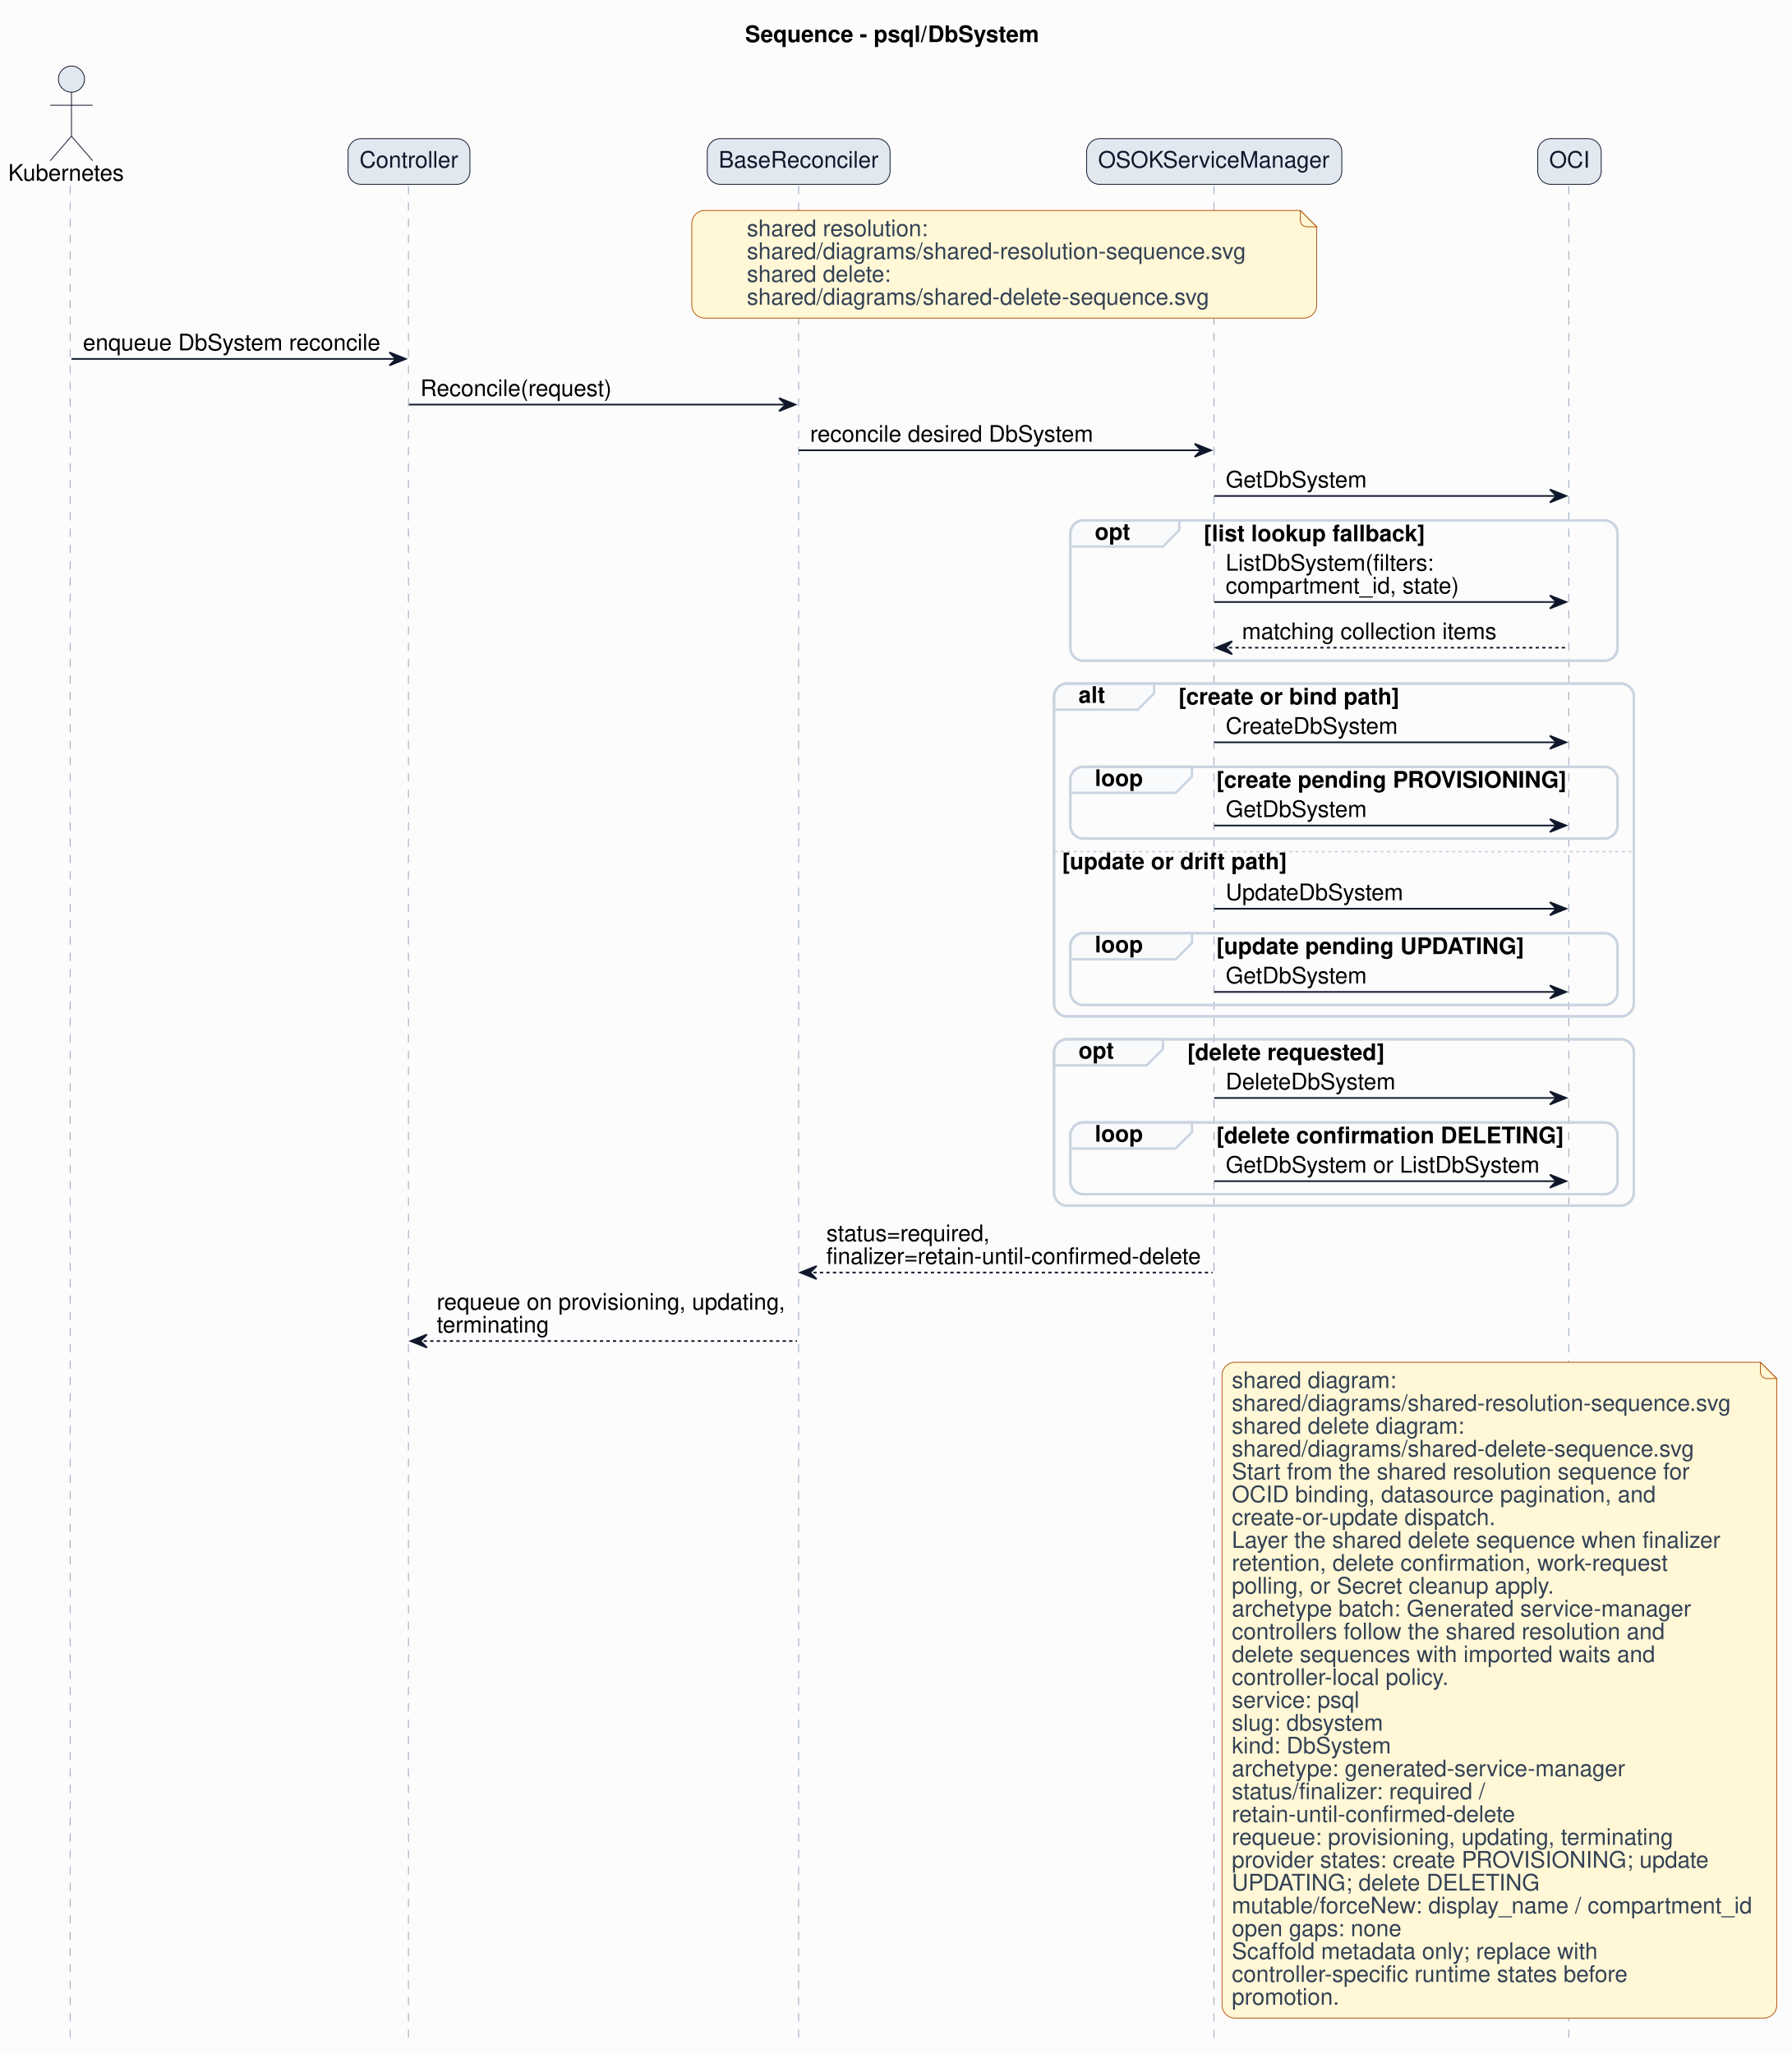
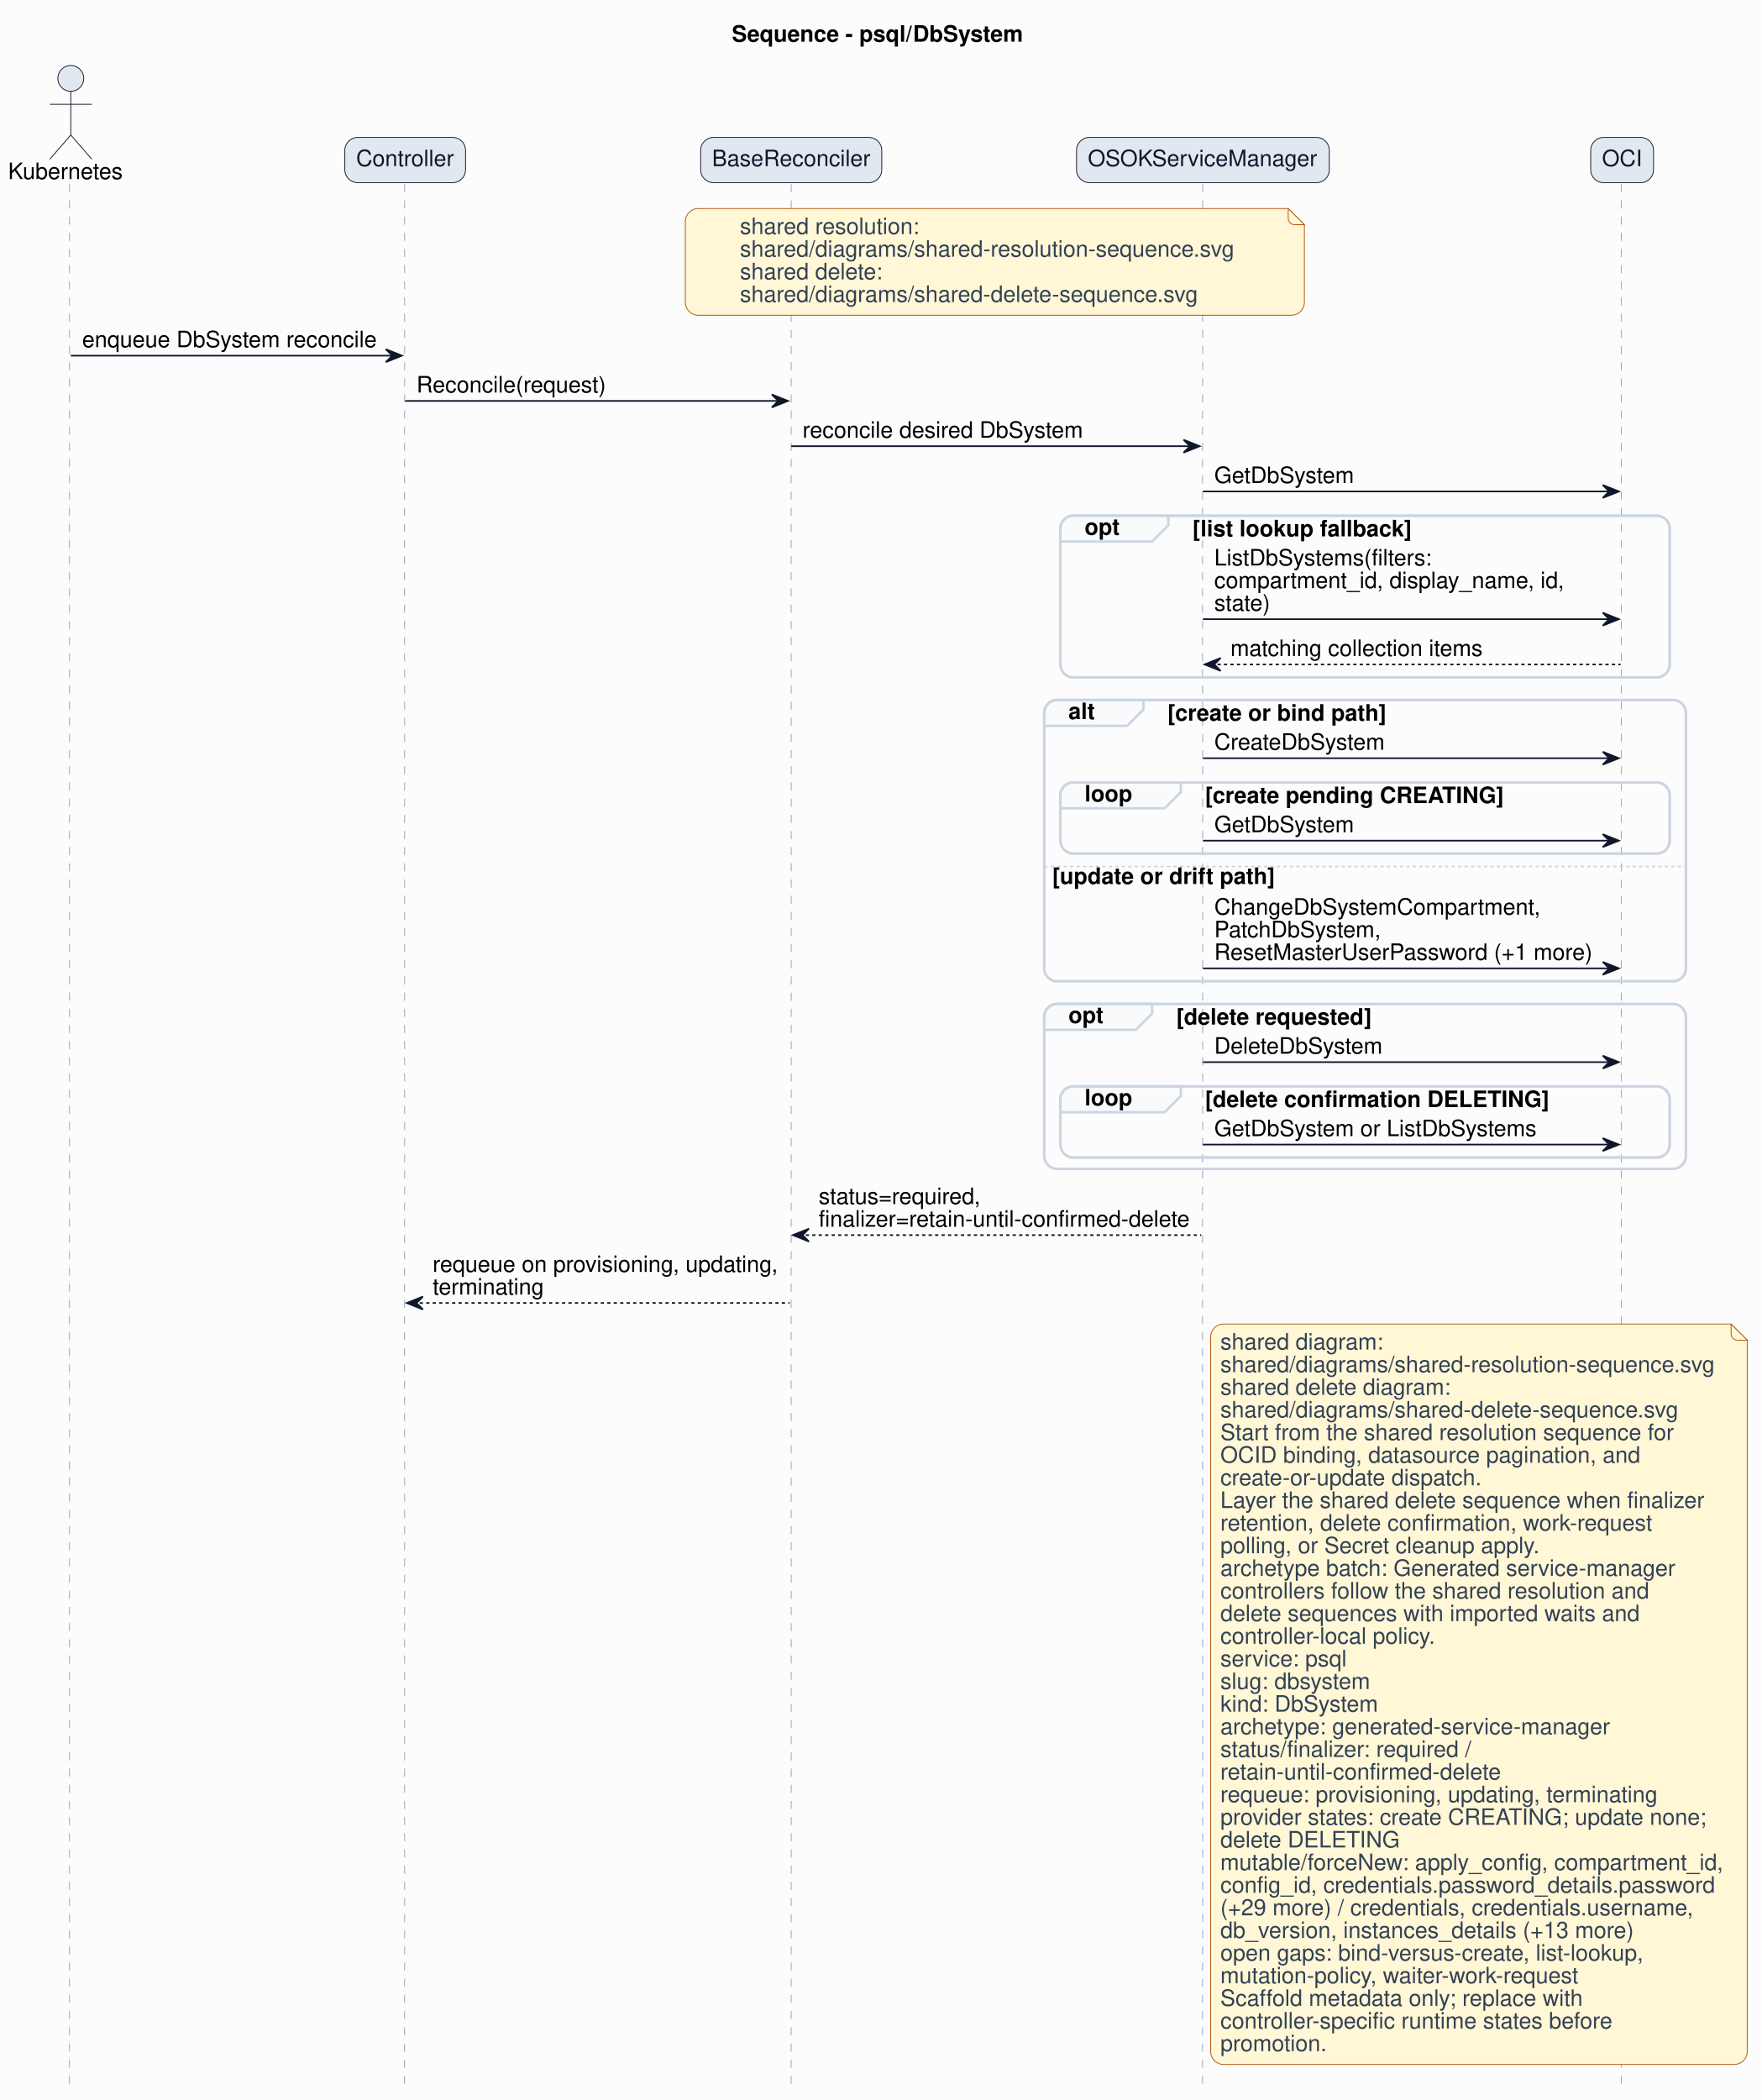
- <svg xmlns="http://www.w3.org/2000/svg" contentStyleType="text/css" data-diagram-type="SEQUENCE" height="1259px" preserveAspectRatio="none" style="width:1098px;height:1259px;background:#FCFCFD;" version="1.1" viewBox="0 0 1098 1259" width="1098px" zoomAndPan="magnify">
+ <svg xmlns="http://www.w3.org/2000/svg" contentStyleType="text/css" data-diagram-type="SEQUENCE" height="1299px" preserveAspectRatio="none" style="width:1090px;height:1299px;background:#FCFCFD;" version="1.1" viewBox="0 0 1090 1299" width="1090px" zoomAndPan="magnify">
  <defs />
  <g>
-     <rect fill="#FCFCFD" height="1259" style="stroke:none;stroke-width:1;" width="1098" x="0" y="0" />
-     <text fill="#000000" font-family="Helvetica" font-size="14" font-weight="bold" lengthAdjust="spacing" textLength="179.717" x="456.662" y="25.78">Sequence - psql/DbSystem</text>
-     <rect fill="none" height="86" rx="8" ry="8" style="stroke:#CBD5E1;stroke-width:1.5;" width="335.365" x="656.035" y="319" />
-     <rect fill="none" height="204" rx="8" ry="8" style="stroke:#CBD5E1;stroke-width:1.5;" width="355.365" x="646.035" y="419" />
-     <rect fill="none" height="44" rx="8" ry="8" style="stroke:#CBD5E1;stroke-width:1.5;" width="335.365" x="656.035" y="470" />
-     <rect fill="none" height="44" rx="8" ry="8" style="stroke:#CBD5E1;stroke-width:1.5;" width="335.365" x="656.035" y="572" />
-     <rect fill="none" height="102" rx="8" ry="8" style="stroke:#CBD5E1;stroke-width:1.5;" width="355.365" x="646.035" y="637" />
-     <rect fill="none" height="44" rx="8" ry="8" style="stroke:#CBD5E1;stroke-width:1.5;" width="335.365" x="656.035" y="688" />
+     <rect fill="#FCFCFD" height="1299" style="stroke:none;stroke-width:1;" width="1090" x="0" y="0" />
+     <text fill="#000000" font-family="Helvetica" font-size="14" font-weight="bold" lengthAdjust="spacing" textLength="179.717" x="452.775" y="25.78">Sequence - psql/DbSystem</text>
+     <rect fill="none" height="100" rx="8" ry="8" style="stroke:#CBD5E1;stroke-width:1.5;" width="376.989" x="656.035" y="319" />
+     <rect fill="none" height="174" rx="8" ry="8" style="stroke:#CBD5E1;stroke-width:1.5;" width="396.989" x="646.035" y="433" />
+     <rect fill="none" height="44" rx="8" ry="8" style="stroke:#CBD5E1;stroke-width:1.5;" width="376.989" x="656.035" y="484" />
+     <rect fill="none" height="102" rx="8" ry="8" style="stroke:#CBD5E1;stroke-width:1.5;" width="396.989" x="646.035" y="621" />
+     <rect fill="none" height="44" rx="8" ry="8" style="stroke:#CBD5E1;stroke-width:1.5;" width="376.989" x="656.035" y="672" />
    <g class="participant-lifeline" data-entity-uid="part1" data-qualified-name="Kubernetes" id="part1-lifeline">
      <g>
-         <rect fill="#000000" fill-opacity="0" height="1138" width="8" x="39.803" y="114" />
-         <line style="stroke:#94A3B8;stroke-width:0.5;stroke-dasharray:5,5;" x1="43" x2="43" y1="114" y2="1252" />
+         <rect fill="#000000" fill-opacity="0" height="1178" width="8" x="39.803" y="114" />
+         <line style="stroke:#94A3B8;stroke-width:0.5;stroke-dasharray:5,5;" x1="43" x2="43" y1="114" y2="1292" />
      </g>
    </g>
    <g class="participant-lifeline" data-entity-uid="part2" data-qualified-name="Controller" id="part2-lifeline">
      <g>
-         <rect fill="#000000" fill-opacity="0" height="1138" width="8" x="246.685" y="114" />
-         <line style="stroke:#94A3B8;stroke-width:0.5;stroke-dasharray:5,5;" x1="250.34" x2="250.34" y1="114" y2="1252" />
+         <rect fill="#000000" fill-opacity="0" height="1178" width="8" x="246.685" y="114" />
+         <line style="stroke:#94A3B8;stroke-width:0.5;stroke-dasharray:5,5;" x1="250.34" x2="250.34" y1="114" y2="1292" />
      </g>
    </g>
    <g class="participant-lifeline" data-entity-uid="part3" data-qualified-name="BaseReconciler" id="part3-lifeline">
      <g>
-         <rect fill="#000000" fill-opacity="0" height="1138" width="8" x="485.511" y="114" />
-         <line style="stroke:#94A3B8;stroke-width:0.5;stroke-dasharray:5,5;" x1="489.487" x2="489.487" y1="114" y2="1252" />
+         <rect fill="#000000" fill-opacity="0" height="1178" width="8" x="485.511" y="114" />
+         <line style="stroke:#94A3B8;stroke-width:0.5;stroke-dasharray:5,5;" x1="489.487" x2="489.487" y1="114" y2="1292" />
      </g>
    </g>
    <g class="participant-lifeline" data-entity-uid="part4" data-qualified-name="ServiceManager" id="part4-lifeline">
      <g>
-         <rect fill="#000000" fill-opacity="0" height="1138" width="8" x="740.231" y="114" />
-         <line style="stroke:#94A3B8;stroke-width:0.5;stroke-dasharray:5,5;" x1="744.035" x2="744.035" y1="114" y2="1252" />
+         <rect fill="#000000" fill-opacity="0" height="1178" width="8" x="740.231" y="114" />
+         <line style="stroke:#94A3B8;stroke-width:0.5;stroke-dasharray:5,5;" x1="744.035" x2="744.035" y1="114" y2="1292" />
      </g>
    </g>
    <g class="participant-lifeline" data-entity-uid="part5" data-qualified-name="OCI" id="part5-lifeline">
      <g>
-         <rect fill="#000000" fill-opacity="0" height="1138" width="8" x="957.955" y="114" />
-         <line style="stroke:#94A3B8;stroke-width:0.5;stroke-dasharray:5,5;" x1="961.51" x2="961.51" y1="114" y2="1252" />
+         <rect fill="#000000" fill-opacity="0" height="1178" width="8" x="999.579" y="114" />
+         <line style="stroke:#94A3B8;stroke-width:0.5;stroke-dasharray:5,5;" x1="1003.134" x2="1003.134" y1="114" y2="1292" />
      </g>
    </g>
    <g class="participant participant-head" data-entity-uid="part1" data-qualified-name="Kubernetes" id="part1-head">
      <text fill="#000000" font-family="Helvetica" font-size="14" lengthAdjust="spacing" textLength="71.606" x="5" y="110.78">Kubernetes</text>
      <ellipse cx="43.803" cy="48.5" fill="#E2E8F0" rx="8" ry="8" style="stroke:#0F172A;stroke-width:0.5;" />
      <path d="M43.803,56.5 L43.803,83.5 M30.803,64.5 L56.803,64.5 M43.803,83.5 L30.803,98.5 M43.803,83.5 L56.803,98.5" fill="none" style="stroke:#0F172A;stroke-width:0.5;" />
    </g>
    <g class="participant participant-head" data-entity-uid="part2" data-qualified-name="Controller" id="part2-head">
      <rect fill="#E2E8F0" height="28" rx="8" ry="8" style="stroke:#0F172A;stroke-width:0.5;" width="74.689" x="213.34" y="85" />
      <text fill="#0F172A" font-family="Helvetica" font-size="14" lengthAdjust="spacing" textLength="60.69" x="220.34" y="102.78">Controller</text>
    </g>
    <g class="participant participant-head" data-entity-uid="part3" data-qualified-name="BaseReconciler" id="part3-head">
      <rect fill="#E2E8F0" height="28" rx="8" ry="8" style="stroke:#0F172A;stroke-width:0.5;" width="112.048" x="433.487" y="85" />
      <text fill="#0F172A" font-family="Helvetica" font-size="14" lengthAdjust="spacing" textLength="98.048" x="440.487" y="102.78">BaseReconciler</text>
    </g>
    <g class="participant participant-head" data-entity-uid="part4" data-qualified-name="ServiceManager" id="part4-head">
      <rect fill="#E2E8F0" height="28" rx="8" ry="8" style="stroke:#0F172A;stroke-width:0.5;" width="156.393" x="666.035" y="85" />
      <text fill="#0F172A" font-family="Helvetica" font-size="14" lengthAdjust="spacing" textLength="142.393" x="673.035" y="102.78">OSOKServiceManager</text>
    </g>
    <g class="participant participant-head" data-entity-uid="part5" data-qualified-name="OCI" id="part5-head">
-       <rect fill="#E2E8F0" height="28" rx="8" ry="8" style="stroke:#0F172A;stroke-width:0.5;" width="38.89" x="942.51" y="85" />
-       <text fill="#0F172A" font-family="Helvetica" font-size="14" lengthAdjust="spacing" textLength="24.89" x="949.51" y="102.78">OCI</text>
+       <rect fill="#E2E8F0" height="28" rx="8" ry="8" style="stroke:#0F172A;stroke-width:0.5;" width="38.89" x="984.134" y="85" />
+       <text fill="#0F172A" font-family="Helvetica" font-size="14" lengthAdjust="spacing" textLength="24.89" x="991.134" y="102.78">OCI</text>
    </g>
    <path d="M424,137 L424,187 A8,8 0 0 0 432,195 L799,195 A8,8 0 0 0 807,187 L807,139 L797,129 L432,129 A8,8 0 0 0 424,137" fill="#FFF7D6" style="stroke:#B45309;stroke-width:0.5;" />
    <path d="M797,129 L797,135 A4,4 0 0 0 801,139 L807,139 L797,129" fill="#FFF7D6" style="stroke:#B45309;stroke-width:0.5;" />
    <text fill="#334155" font-family="Helvetica" font-size="14" lengthAdjust="spacing" textLength="111.289" x="457.774" y="144.78">shared resolution:</text>
    <text fill="#334155" font-family="Helvetica" font-size="14" lengthAdjust="spacing" textLength="307.392" x="457.774" y="158.78">shared/diagrams/shared-resolution-sequence.svg</text>
    <text fill="#334155" font-family="Helvetica" font-size="14" lengthAdjust="spacing" textLength="88.731" x="457.774" y="172.78">shared delete:</text>
    <text fill="#334155" font-family="Helvetica" font-size="14" lengthAdjust="spacing" textLength="284.833" x="457.774" y="186.78">shared/diagrams/shared-delete-sequence.svg</text>
    <g class="message" data-entity-1="part1" data-entity-2="part2" id="msg1">
      <polygon fill="#0F172A" points="238.685,216,248.685,220,238.685,224,242.685,220" style="stroke:#0F172A;stroke-width:1;" />
      <line style="stroke:#0F172A;stroke-width:1;" x1="43.803" x2="244.685" y1="220" y2="220" />
      <text fill="#000000" font-family="Helvetica" font-size="14" lengthAdjust="spacing" textLength="182.882" x="50.803" y="214.78">enqueue DbSystem reconcile</text>
    </g>
    <g class="message" data-entity-1="part2" data-entity-2="part3" id="msg2">
      <polygon fill="#0F172A" points="477.511,244,487.511,248,477.511,252,481.511,248" style="stroke:#0F172A;stroke-width:1;" />
      <line style="stroke:#0F172A;stroke-width:1;" x1="250.685" x2="483.511" y1="248" y2="248" />
      <text fill="#000000" font-family="Helvetica" font-size="14" lengthAdjust="spacing" textLength="117.496" x="257.685" y="242.78">Reconcile(request)</text>
    </g>
    <g class="message" data-entity-1="part3" data-entity-2="part4" id="msg3">
      <polygon fill="#0F172A" points="732.231,272,742.231,276,732.231,280,736.231,276" style="stroke:#0F172A;stroke-width:1;" />
      <line style="stroke:#0F172A;stroke-width:1;" x1="489.511" x2="738.231" y1="276" y2="276" />
      <text fill="#000000" font-family="Helvetica" font-size="14" lengthAdjust="spacing" textLength="174.296" x="496.511" y="270.78">reconcile desired DbSystem</text>
    </g>
    <g class="message" data-entity-1="part4" data-entity-2="part5" id="msg4">
-       <polygon fill="#0F172A" points="949.955,300,959.955,304,949.955,308,953.955,304" style="stroke:#0F172A;stroke-width:1;" />
-       <line style="stroke:#0F172A;stroke-width:1;" x1="744.231" x2="955.955" y1="304" y2="304" />
+       <polygon fill="#0F172A" points="991.579,300,1001.579,304,991.579,308,995.579,304" style="stroke:#0F172A;stroke-width:1;" />
+       <line style="stroke:#0F172A;stroke-width:1;" x1="744.231" x2="997.579" y1="304" y2="304" />
      <text fill="#000000" font-family="Helvetica" font-size="14" lengthAdjust="spacing" textLength="87.138" x="751.231" y="298.78">GetDbSystem</text>
    </g>
    <path d="M664.035,319 L722.8,319 L722.8,325 L712.8,335 L656.035,335 L656.035,327 A8,8 0 0 1 664.035,319" fill="#F8FAFC" style="stroke:#CBD5E1;stroke-width:1.5;" />
-     <rect fill="none" height="86" rx="8" ry="8" style="stroke:#CBD5E1;stroke-width:1.5;" width="335.365" x="656.035" y="319" />
+     <rect fill="none" height="100" rx="8" ry="8" style="stroke:#CBD5E1;stroke-width:1.5;" width="376.989" x="656.035" y="319" />
    <text fill="#000000" font-family="Helvetica" font-size="14" font-weight="bold" lengthAdjust="spacing" textLength="21.766" x="671.035" y="330.78">opt</text>
    <text fill="#000000" font-family="Helvetica" font-size="14" font-weight="bold" lengthAdjust="spacing" textLength="135.352" x="737.8" y="331.78">[list lookup fallback]</text>
    <g class="message" data-entity-1="part4" data-entity-2="part5" id="msg5">
-       <polygon fill="#0F172A" points="949.955,365,959.955,369,949.955,373,953.955,369" style="stroke:#0F172A;stroke-width:1;" />
-       <line style="stroke:#0F172A;stroke-width:1;" x1="744.231" x2="955.955" y1="369" y2="369" />
-       <text fill="#000000" font-family="Helvetica" font-size="14" lengthAdjust="spacing" textLength="128.358" x="751.231" y="349.78">ListDbSystem(filters:</text>
-       <text fill="#000000" font-family="Helvetica" font-size="14" lengthAdjust="spacing" textLength="143.172" x="751.231" y="363.78">compartment_id, state)</text>
+       <polygon fill="#0F172A" points="991.579,379,1001.579,383,991.579,387,995.579,383" style="stroke:#0F172A;stroke-width:1;" />
+       <line style="stroke:#0F172A;stroke-width:1;" x1="744.231" x2="997.579" y1="383" y2="383" />
+       <text fill="#000000" font-family="Helvetica" font-size="14" lengthAdjust="spacing" textLength="135.358" x="751.231" y="349.78">ListDbSystems(filters:</text>
+       <text fill="#000000" font-family="Helvetica" font-size="14" lengthAdjust="spacing" textLength="217.109" x="751.231" y="363.78">compartment_id, display_name, id,</text>
+       <text fill="#000000" font-family="Helvetica" font-size="14" lengthAdjust="spacing" textLength="35.014" x="751.231" y="377.78">state)</text>
    </g>
    <g class="message" data-entity-1="part5" data-entity-2="part4" id="msg6">
-       <polygon fill="#0F172A" points="755.231,393,745.231,397,755.231,401,751.231,397" style="stroke:#0F172A;stroke-width:1;" />
-       <line style="stroke:#0F172A;stroke-width:1;stroke-dasharray:2,2;" x1="749.231" x2="960.955" y1="397" y2="397" />
-       <text fill="#000000" font-family="Helvetica" font-size="14" lengthAdjust="spacing" textLength="156.399" x="761.231" y="391.78">matching collection items</text>
+       <polygon fill="#0F172A" points="755.231,407,745.231,411,755.231,415,751.231,411" style="stroke:#0F172A;stroke-width:1;" />
+       <line style="stroke:#0F172A;stroke-width:1;stroke-dasharray:2,2;" x1="749.231" x2="1002.579" y1="411" y2="411" />
+       <text fill="#000000" font-family="Helvetica" font-size="14" lengthAdjust="spacing" textLength="156.399" x="761.231" y="405.78">matching collection items</text>
    </g>
-     <path d="M654.035,419 L707.373,419 L707.373,425 L697.373,435 L646.035,435 L646.035,427 A8,8 0 0 1 654.035,419" fill="#F8FAFC" style="stroke:#CBD5E1;stroke-width:1.5;" />
-     <rect fill="none" height="204" rx="8" ry="8" style="stroke:#CBD5E1;stroke-width:1.5;" width="355.365" x="646.035" y="419" />
-     <text fill="#000000" font-family="Helvetica" font-size="14" font-weight="bold" lengthAdjust="spacing" textLength="16.338" x="661.035" y="430.78">alt</text>
-     <text fill="#000000" font-family="Helvetica" font-size="14" font-weight="bold" lengthAdjust="spacing" textLength="135.345" x="722.373" y="431.78">[create or bind path]</text>
+     <path d="M654.035,433 L707.373,433 L707.373,439 L697.373,449 L646.035,449 L646.035,441 A8,8 0 0 1 654.035,433" fill="#F8FAFC" style="stroke:#CBD5E1;stroke-width:1.5;" />
+     <rect fill="none" height="174" rx="8" ry="8" style="stroke:#CBD5E1;stroke-width:1.5;" width="396.989" x="646.035" y="433" />
+     <text fill="#000000" font-family="Helvetica" font-size="14" font-weight="bold" lengthAdjust="spacing" textLength="16.338" x="661.035" y="444.78">alt</text>
+     <text fill="#000000" font-family="Helvetica" font-size="14" font-weight="bold" lengthAdjust="spacing" textLength="135.345" x="722.373" y="445.78">[create or bind path]</text>
    <g class="message" data-entity-1="part4" data-entity-2="part5" id="msg7">
-       <polygon fill="#0F172A" points="949.955,451,959.955,455,949.955,459,953.955,455" style="stroke:#0F172A;stroke-width:1;" />
-       <line style="stroke:#0F172A;stroke-width:1;" x1="744.231" x2="955.955" y1="455" y2="455" />
-       <text fill="#000000" font-family="Helvetica" font-size="14" lengthAdjust="spacing" textLength="106.593" x="751.231" y="449.78">CreateDbSystem</text>
+       <polygon fill="#0F172A" points="991.579,465,1001.579,469,991.579,473,995.579,469" style="stroke:#0F172A;stroke-width:1;" />
+       <line style="stroke:#0F172A;stroke-width:1;" x1="744.231" x2="997.579" y1="469" y2="469" />
+       <text fill="#000000" font-family="Helvetica" font-size="14" lengthAdjust="spacing" textLength="106.593" x="751.231" y="463.78">CreateDbSystem</text>
    </g>
-     <path d="M664.035,470 L730.58,470 L730.58,476 L720.58,486 L656.035,486 L656.035,478 A8,8 0 0 1 664.035,470" fill="#F8FAFC" style="stroke:#CBD5E1;stroke-width:1.5;" />
-     <rect fill="none" height="44" rx="8" ry="8" style="stroke:#CBD5E1;stroke-width:1.5;" width="335.365" x="656.035" y="470" />
-     <text fill="#000000" font-family="Helvetica" font-size="14" font-weight="bold" lengthAdjust="spacing" textLength="29.545" x="671.035" y="481.78">loop</text>
-     <text fill="#000000" font-family="Helvetica" font-size="14" font-weight="bold" lengthAdjust="spacing" textLength="215.476" x="745.58" y="482.78">[create pending PROVISIONING]</text>
+     <path d="M664.035,484 L730.58,484 L730.58,490 L720.58,500 L656.035,500 L656.035,492 A8,8 0 0 1 664.035,484" fill="#F8FAFC" style="stroke:#CBD5E1;stroke-width:1.5;" />
+     <rect fill="none" height="44" rx="8" ry="8" style="stroke:#CBD5E1;stroke-width:1.5;" width="376.989" x="656.035" y="484" />
+     <text fill="#000000" font-family="Helvetica" font-size="14" font-weight="bold" lengthAdjust="spacing" textLength="29.545" x="671.035" y="495.78">loop</text>
+     <text fill="#000000" font-family="Helvetica" font-size="14" font-weight="bold" lengthAdjust="spacing" textLength="185.903" x="745.58" y="496.78">[create pending CREATING]</text>
    <g class="message" data-entity-1="part4" data-entity-2="part5" id="msg8">
-       <polygon fill="#0F172A" points="949.955,502,959.955,506,949.955,510,953.955,506" style="stroke:#0F172A;stroke-width:1;" />
-       <line style="stroke:#0F172A;stroke-width:1;" x1="744.231" x2="955.955" y1="506" y2="506" />
-       <text fill="#000000" font-family="Helvetica" font-size="14" lengthAdjust="spacing" textLength="87.138" x="751.231" y="500.78">GetDbSystem</text>
+       <polygon fill="#0F172A" points="991.579,516,1001.579,520,991.579,524,995.579,520" style="stroke:#0F172A;stroke-width:1;" />
+       <line style="stroke:#0F172A;stroke-width:1;" x1="744.231" x2="997.579" y1="520" y2="520" />
+       <text fill="#000000" font-family="Helvetica" font-size="14" lengthAdjust="spacing" textLength="87.138" x="751.231" y="514.78">GetDbSystem</text>
    </g>
-     <line style="stroke:#CBD5E1;stroke-width:1;stroke-dasharray:2,2;" x1="646.035" x2="1001.399" y1="522" y2="522" />
-     <text fill="#000000" font-family="Helvetica" font-size="14" font-weight="bold" lengthAdjust="spacing" textLength="137.648" x="651.035" y="532.78">[update or drift path]</text>
+     <line style="stroke:#CBD5E1;stroke-width:1;stroke-dasharray:2,2;" x1="646.035" x2="1043.023" y1="536" y2="536" />
+     <text fill="#000000" font-family="Helvetica" font-size="14" font-weight="bold" lengthAdjust="spacing" textLength="137.648" x="651.035" y="546.78">[update or drift path]</text>
    <g class="message" data-entity-1="part4" data-entity-2="part5" id="msg9">
-       <polygon fill="#0F172A" points="949.955,553,959.955,557,949.955,561,953.955,557" style="stroke:#0F172A;stroke-width:1;" />
-       <line style="stroke:#0F172A;stroke-width:1;" x1="744.231" x2="955.955" y1="557" y2="557" />
-       <text fill="#000000" font-family="Helvetica" font-size="14" lengthAdjust="spacing" textLength="109.717" x="751.231" y="551.78">UpdateDbSystem</text>
+       <polygon fill="#0F172A" points="991.579,595,1001.579,599,991.579,603,995.579,599" style="stroke:#0F172A;stroke-width:1;" />
+       <line style="stroke:#0F172A;stroke-width:1;" x1="744.231" x2="997.579" y1="599" y2="599" />
+       <text fill="#000000" font-family="Helvetica" font-size="14" lengthAdjust="spacing" textLength="202.31" x="751.231" y="565.78">ChangeDbSystemCompartment,</text>
+       <text fill="#000000" font-family="Helvetica" font-size="14" lengthAdjust="spacing" textLength="104.262" x="751.231" y="579.78">PatchDbSystem,</text>
+       <text fill="#000000" font-family="Helvetica" font-size="14" lengthAdjust="spacing" textLength="235.348" x="751.231" y="593.78">ResetMasterUserPassword (+1 more)</text>
    </g>
-     <path d="M664.035,572 L730.58,572 L730.58,578 L720.58,588 L656.035,588 L656.035,580 A8,8 0 0 1 664.035,572" fill="#F8FAFC" style="stroke:#CBD5E1;stroke-width:1.5;" />
-     <rect fill="none" height="44" rx="8" ry="8" style="stroke:#CBD5E1;stroke-width:1.5;" width="335.365" x="656.035" y="572" />
-     <text fill="#000000" font-family="Helvetica" font-size="14" font-weight="bold" lengthAdjust="spacing" textLength="29.545" x="671.035" y="583.78">loop</text>
-     <text fill="#000000" font-family="Helvetica" font-size="14" font-weight="bold" lengthAdjust="spacing" textLength="190.538" x="745.58" y="584.78">[update pending UPDATING]</text>
+     <path d="M654.035,621 L712.8,621 L712.8,627 L702.8,637 L646.035,637 L646.035,629 A8,8 0 0 1 654.035,621" fill="#F8FAFC" style="stroke:#CBD5E1;stroke-width:1.5;" />
+     <rect fill="none" height="102" rx="8" ry="8" style="stroke:#CBD5E1;stroke-width:1.5;" width="396.989" x="646.035" y="621" />
+     <text fill="#000000" font-family="Helvetica" font-size="14" font-weight="bold" lengthAdjust="spacing" textLength="21.766" x="661.035" y="632.78">opt</text>
+     <text fill="#000000" font-family="Helvetica" font-size="14" font-weight="bold" lengthAdjust="spacing" textLength="120.586" x="727.8" y="633.78">[delete requested]</text>
    <g class="message" data-entity-1="part4" data-entity-2="part5" id="msg10">
-       <polygon fill="#0F172A" points="949.955,604,959.955,608,949.955,612,953.955,608" style="stroke:#0F172A;stroke-width:1;" />
-       <line style="stroke:#0F172A;stroke-width:1;" x1="744.231" x2="955.955" y1="608" y2="608" />
-       <text fill="#000000" font-family="Helvetica" font-size="14" lengthAdjust="spacing" textLength="87.138" x="751.231" y="602.78">GetDbSystem</text>
+       <polygon fill="#0F172A" points="991.579,653,1001.579,657,991.579,661,995.579,657" style="stroke:#0F172A;stroke-width:1;" />
+       <line style="stroke:#0F172A;stroke-width:1;" x1="744.231" x2="997.579" y1="657" y2="657" />
+       <text fill="#000000" font-family="Helvetica" font-size="14" lengthAdjust="spacing" textLength="105.041" x="751.231" y="651.78">DeleteDbSystem</text>
    </g>
-     <path d="M654.035,637 L712.8,637 L712.8,643 L702.8,653 L646.035,653 L646.035,645 A8,8 0 0 1 654.035,637" fill="#F8FAFC" style="stroke:#CBD5E1;stroke-width:1.5;" />
-     <rect fill="none" height="102" rx="8" ry="8" style="stroke:#CBD5E1;stroke-width:1.5;" width="355.365" x="646.035" y="637" />
-     <text fill="#000000" font-family="Helvetica" font-size="14" font-weight="bold" lengthAdjust="spacing" textLength="21.766" x="661.035" y="648.78">opt</text>
-     <text fill="#000000" font-family="Helvetica" font-size="14" font-weight="bold" lengthAdjust="spacing" textLength="120.586" x="727.8" y="649.78">[delete requested]</text>
+     <path d="M664.035,672 L730.58,672 L730.58,678 L720.58,688 L656.035,688 L656.035,680 A8,8 0 0 1 664.035,672" fill="#F8FAFC" style="stroke:#CBD5E1;stroke-width:1.5;" />
+     <rect fill="none" height="44" rx="8" ry="8" style="stroke:#CBD5E1;stroke-width:1.5;" width="376.989" x="656.035" y="672" />
+     <text fill="#000000" font-family="Helvetica" font-size="14" font-weight="bold" lengthAdjust="spacing" textLength="29.545" x="671.035" y="683.78">loop</text>
+     <text fill="#000000" font-family="Helvetica" font-size="14" font-weight="bold" lengthAdjust="spacing" textLength="213.124" x="745.58" y="684.78">[delete confirmation DELETING]</text>
    <g class="message" data-entity-1="part4" data-entity-2="part5" id="msg11">
-       <polygon fill="#0F172A" points="949.955,669,959.955,673,949.955,677,953.955,673" style="stroke:#0F172A;stroke-width:1;" />
-       <line style="stroke:#0F172A;stroke-width:1;" x1="744.231" x2="955.955" y1="673" y2="673" />
-       <text fill="#000000" font-family="Helvetica" font-size="14" lengthAdjust="spacing" textLength="105.041" x="751.231" y="667.78">DeleteDbSystem</text>
+       <polygon fill="#0F172A" points="991.579,704,1001.579,708,991.579,712,995.579,708" style="stroke:#0F172A;stroke-width:1;" />
+       <line style="stroke:#0F172A;stroke-width:1;" x1="744.231" x2="997.579" y1="708" y2="708" />
+       <text fill="#000000" font-family="Helvetica" font-size="14" lengthAdjust="spacing" textLength="200.724" x="751.231" y="702.78">GetDbSystem or ListDbSystems</text>
    </g>
-     <path d="M664.035,688 L730.58,688 L730.58,694 L720.58,704 L656.035,704 L656.035,696 A8,8 0 0 1 664.035,688" fill="#F8FAFC" style="stroke:#CBD5E1;stroke-width:1.5;" />
-     <rect fill="none" height="44" rx="8" ry="8" style="stroke:#CBD5E1;stroke-width:1.5;" width="335.365" x="656.035" y="688" />
-     <text fill="#000000" font-family="Helvetica" font-size="14" font-weight="bold" lengthAdjust="spacing" textLength="29.545" x="671.035" y="699.78">loop</text>
-     <text fill="#000000" font-family="Helvetica" font-size="14" font-weight="bold" lengthAdjust="spacing" textLength="213.124" x="745.58" y="700.78">[delete confirmation DELETING]</text>
-     <g class="message" data-entity-1="part4" data-entity-2="part5" id="msg12">
-       <polygon fill="#0F172A" points="949.955,720,959.955,724,949.955,728,953.955,724" style="stroke:#0F172A;stroke-width:1;" />
-       <line style="stroke:#0F172A;stroke-width:1;" x1="744.231" x2="955.955" y1="724" y2="724" />
-       <text fill="#000000" font-family="Helvetica" font-size="14" lengthAdjust="spacing" textLength="193.724" x="751.231" y="718.78">GetDbSystem or ListDbSystem</text>
+     <g class="message" data-entity-1="part4" data-entity-2="part3" id="msg12">
+       <polygon fill="#0F172A" points="500.511,760,490.511,764,500.511,768,496.511,764" style="stroke:#0F172A;stroke-width:1;" />
+       <line style="stroke:#0F172A;stroke-width:1;stroke-dasharray:2,2;" x1="494.511" x2="743.231" y1="764" y2="764" />
+       <text fill="#000000" font-family="Helvetica" font-size="14" lengthAdjust="spacing" textLength="100.782" x="506.511" y="744.78">status=required,</text>
+       <text fill="#000000" font-family="Helvetica" font-size="14" lengthAdjust="spacing" textLength="230.72" x="506.511" y="758.78">finalizer=retain-until-confirmed-delete</text>
    </g>
-     <g class="message" data-entity-1="part4" data-entity-2="part3" id="msg13">
-       <polygon fill="#0F172A" points="500.511,776,490.511,780,500.511,784,496.511,780" style="stroke:#0F172A;stroke-width:1;" />
-       <line style="stroke:#0F172A;stroke-width:1;stroke-dasharray:2,2;" x1="494.511" x2="743.231" y1="780" y2="780" />
-       <text fill="#000000" font-family="Helvetica" font-size="14" lengthAdjust="spacing" textLength="100.782" x="506.511" y="760.78">status=required,</text>
-       <text fill="#000000" font-family="Helvetica" font-size="14" lengthAdjust="spacing" textLength="230.72" x="506.511" y="774.78">finalizer=retain-until-confirmed-delete</text>
+     <g class="message" data-entity-1="part3" data-entity-2="part2" id="msg13">
+       <polygon fill="#0F172A" points="261.685,802,251.685,806,261.685,810,257.685,806" style="stroke:#0F172A;stroke-width:1;" />
+       <line style="stroke:#0F172A;stroke-width:1;stroke-dasharray:2,2;" x1="255.685" x2="488.511" y1="806" y2="806" />
+       <text fill="#000000" font-family="Helvetica" font-size="14" lengthAdjust="spacing" textLength="214.826" x="267.685" y="786.78">requeue on provisioning, updating,</text>
+       <text fill="#000000" font-family="Helvetica" font-size="14" lengthAdjust="spacing" textLength="69.255" x="267.685" y="800.78">terminating</text>
    </g>
-     <g class="message" data-entity-1="part3" data-entity-2="part2" id="msg14">
-       <polygon fill="#0F172A" points="261.685,818,251.685,822,261.685,826,257.685,822" style="stroke:#0F172A;stroke-width:1;" />
-       <line style="stroke:#0F172A;stroke-width:1;stroke-dasharray:2,2;" x1="255.685" x2="488.511" y1="822" y2="822" />
-       <text fill="#000000" font-family="Helvetica" font-size="14" lengthAdjust="spacing" textLength="214.826" x="267.685" y="802.78">requeue on provisioning, updating,</text>
-       <text fill="#000000" font-family="Helvetica" font-size="14" lengthAdjust="spacing" textLength="69.255" x="267.685" y="816.78">terminating</text>
-     </g>
-     <path d="M749,843 L749,1229 A8,8 0 0 0 757,1237 L1081,1237 A8,8 0 0 0 1089,1229 L1089,845 L1079,835 L757,835 A8,8 0 0 0 749,843" fill="#FFF7D6" style="stroke:#B45309;stroke-width:0.5;" />
-     <path d="M1079,835 L1079,841 A4,4 0 0 0 1083,845 L1089,845 L1079,835" fill="#FFF7D6" style="stroke:#B45309;stroke-width:0.5;" />
-     <text fill="#334155" font-family="Helvetica" font-size="14" lengthAdjust="spacing" textLength="101.165" x="755" y="850.78">shared diagram:</text>
-     <text fill="#334155" font-family="Helvetica" font-size="14" lengthAdjust="spacing" textLength="307.392" x="755" y="864.78">shared/diagrams/shared-resolution-sequence.svg</text>
-     <text fill="#334155" font-family="Helvetica" font-size="14" lengthAdjust="spacing" textLength="143.199" x="755" y="878.78">shared delete diagram:</text>
-     <text fill="#334155" font-family="Helvetica" font-size="14" lengthAdjust="spacing" textLength="284.833" x="755" y="892.78">shared/diagrams/shared-delete-sequence.svg</text>
-     <text fill="#334155" font-family="Helvetica" font-size="14" lengthAdjust="spacing" textLength="280.93" x="755" y="906.78">Start from the shared resolution sequence for</text>
-     <text fill="#334155" font-family="Helvetica" font-size="14" lengthAdjust="spacing" textLength="260.729" x="755" y="920.78">OCID binding, datasource pagination, and</text>
-     <text fill="#334155" font-family="Helvetica" font-size="14" lengthAdjust="spacing" textLength="163.427" x="755" y="934.78">create-or-update dispatch.</text>
-     <text fill="#334155" font-family="Helvetica" font-size="14" lengthAdjust="spacing" textLength="301.198" x="755" y="948.78">Layer the shared delete sequence when finalizer</text>
-     <text fill="#334155" font-family="Helvetica" font-size="14" lengthAdjust="spacing" textLength="269.247" x="755" y="962.78">retention, delete confirmation, work-request</text>
-     <text fill="#334155" font-family="Helvetica" font-size="14" lengthAdjust="spacing" textLength="199.233" x="755" y="976.78">polling, or Secret cleanup apply.</text>
-     <text fill="#334155" font-family="Helvetica" font-size="14" lengthAdjust="spacing" textLength="281.709" x="755" y="990.78">archetype batch: Generated service-manager</text>
-     <text fill="#334155" font-family="Helvetica" font-size="14" lengthAdjust="spacing" textLength="266.15" x="755" y="1004.78">controllers follow the shared resolution and</text>
-     <text fill="#334155" font-family="Helvetica" font-size="14" lengthAdjust="spacing" textLength="259.93" x="755" y="1018.78">delete sequences with imported waits and</text>
-     <text fill="#334155" font-family="Helvetica" font-size="14" lengthAdjust="spacing" textLength="134.606" x="755" y="1032.78">controller-local policy.</text>
-     <text fill="#334155" font-family="Helvetica" font-size="14" lengthAdjust="spacing" textLength="77.807" x="755" y="1046.78">service: psql</text>
-     <text fill="#334155" font-family="Helvetica" font-size="14" lengthAdjust="spacing" textLength="93.372" x="755" y="1060.78">slug: dbsystem</text>
-     <text fill="#334155" font-family="Helvetica" font-size="14" lengthAdjust="spacing" textLength="98.034" x="755" y="1074.78">kind: DbSystem</text>
-     <text fill="#334155" font-family="Helvetica" font-size="14" lengthAdjust="spacing" textLength="241.24" x="755" y="1088.78">archetype: generated-service-manager</text>
-     <text fill="#334155" font-family="Helvetica" font-size="14" lengthAdjust="spacing" textLength="156.406" x="755" y="1102.78">status/finalizer: required /</text>
-     <text fill="#334155" font-family="Helvetica" font-size="14" lengthAdjust="spacing" textLength="174.303" x="755" y="1116.78">retain-until-confirmed-delete</text>
-     <text fill="#334155" font-family="Helvetica" font-size="14" lengthAdjust="spacing" textLength="272.398" x="755" y="1130.78">requeue: provisioning, updating, terminating</text>
-     <text fill="#334155" font-family="Helvetica" font-size="14" lengthAdjust="spacing" textLength="295.682" x="755" y="1144.78">provider states: create PROVISIONING; update</text>
-     <text fill="#334155" font-family="Helvetica" font-size="14" lengthAdjust="spacing" textLength="192.165" x="755" y="1158.78">UPDATING; delete DELETING</text>
-     <text fill="#334155" font-family="Helvetica" font-size="14" lengthAdjust="spacing" textLength="319.04" x="755" y="1172.78">mutable/forceNew: display_name / compartment_id</text>
-     <text fill="#334155" font-family="Helvetica" font-size="14" lengthAdjust="spacing" textLength="104.316" x="755" y="1186.78">open gaps: none</text>
-     <text fill="#334155" font-family="Helvetica" font-size="14" lengthAdjust="spacing" textLength="224.902" x="755" y="1200.78">Scaffold metadata only; replace with</text>
-     <text fill="#334155" font-family="Helvetica" font-size="14" lengthAdjust="spacing" textLength="244.323" x="755" y="1214.78">controller-specific runtime states before</text>
-     <text fill="#334155" font-family="Helvetica" font-size="14" lengthAdjust="spacing" textLength="66.144" x="755" y="1228.78">promotion.</text>
+     <path d="M749,827 L749,1269 A8,8 0 0 0 757,1277 L1073,1277 A8,8 0 0 0 1081,1269 L1081,829 L1071,819 L757,819 A8,8 0 0 0 749,827" fill="#FFF7D6" style="stroke:#B45309;stroke-width:0.5;" />
+     <path d="M1071,819 L1071,825 A4,4 0 0 0 1075,829 L1081,829 L1071,819" fill="#FFF7D6" style="stroke:#B45309;stroke-width:0.5;" />
+     <text fill="#334155" font-family="Helvetica" font-size="14" lengthAdjust="spacing" textLength="101.165" x="755" y="834.78">shared diagram:</text>
+     <text fill="#334155" font-family="Helvetica" font-size="14" lengthAdjust="spacing" textLength="307.392" x="755" y="848.78">shared/diagrams/shared-resolution-sequence.svg</text>
+     <text fill="#334155" font-family="Helvetica" font-size="14" lengthAdjust="spacing" textLength="143.199" x="755" y="862.78">shared delete diagram:</text>
+     <text fill="#334155" font-family="Helvetica" font-size="14" lengthAdjust="spacing" textLength="284.833" x="755" y="876.78">shared/diagrams/shared-delete-sequence.svg</text>
+     <text fill="#334155" font-family="Helvetica" font-size="14" lengthAdjust="spacing" textLength="280.93" x="755" y="890.78">Start from the shared resolution sequence for</text>
+     <text fill="#334155" font-family="Helvetica" font-size="14" lengthAdjust="spacing" textLength="260.729" x="755" y="904.78">OCID binding, datasource pagination, and</text>
+     <text fill="#334155" font-family="Helvetica" font-size="14" lengthAdjust="spacing" textLength="163.427" x="755" y="918.78">create-or-update dispatch.</text>
+     <text fill="#334155" font-family="Helvetica" font-size="14" lengthAdjust="spacing" textLength="301.198" x="755" y="932.78">Layer the shared delete sequence when finalizer</text>
+     <text fill="#334155" font-family="Helvetica" font-size="14" lengthAdjust="spacing" textLength="269.247" x="755" y="946.78">retention, delete confirmation, work-request</text>
+     <text fill="#334155" font-family="Helvetica" font-size="14" lengthAdjust="spacing" textLength="199.233" x="755" y="960.78">polling, or Secret cleanup apply.</text>
+     <text fill="#334155" font-family="Helvetica" font-size="14" lengthAdjust="spacing" textLength="281.709" x="755" y="974.78">archetype batch: Generated service-manager</text>
+     <text fill="#334155" font-family="Helvetica" font-size="14" lengthAdjust="spacing" textLength="266.15" x="755" y="988.78">controllers follow the shared resolution and</text>
+     <text fill="#334155" font-family="Helvetica" font-size="14" lengthAdjust="spacing" textLength="259.93" x="755" y="1002.78">delete sequences with imported waits and</text>
+     <text fill="#334155" font-family="Helvetica" font-size="14" lengthAdjust="spacing" textLength="134.606" x="755" y="1016.78">controller-local policy.</text>
+     <text fill="#334155" font-family="Helvetica" font-size="14" lengthAdjust="spacing" textLength="77.807" x="755" y="1030.78">service: psql</text>
+     <text fill="#334155" font-family="Helvetica" font-size="14" lengthAdjust="spacing" textLength="93.372" x="755" y="1044.78">slug: dbsystem</text>
+     <text fill="#334155" font-family="Helvetica" font-size="14" lengthAdjust="spacing" textLength="98.034" x="755" y="1058.78">kind: DbSystem</text>
+     <text fill="#334155" font-family="Helvetica" font-size="14" lengthAdjust="spacing" textLength="241.24" x="755" y="1072.78">archetype: generated-service-manager</text>
+     <text fill="#334155" font-family="Helvetica" font-size="14" lengthAdjust="spacing" textLength="156.406" x="755" y="1086.78">status/finalizer: required /</text>
+     <text fill="#334155" font-family="Helvetica" font-size="14" lengthAdjust="spacing" textLength="174.303" x="755" y="1100.78">retain-until-confirmed-delete</text>
+     <text fill="#334155" font-family="Helvetica" font-size="14" lengthAdjust="spacing" textLength="272.398" x="755" y="1114.78">requeue: provisioning, updating, terminating</text>
+     <text fill="#334155" font-family="Helvetica" font-size="14" lengthAdjust="spacing" textLength="304.261" x="755" y="1128.78">provider states: create CREATING; update none;</text>
+     <text fill="#334155" font-family="Helvetica" font-size="14" lengthAdjust="spacing" textLength="112.048" x="755" y="1142.78">delete DELETING</text>
+     <text fill="#334155" font-family="Helvetica" font-size="14" lengthAdjust="spacing" textLength="311.268" x="755" y="1156.78">mutable/forceNew: apply_config, compartment_id,</text>
+     <text fill="#334155" font-family="Helvetica" font-size="14" lengthAdjust="spacing" textLength="307.392" x="755" y="1170.78">config_id, credentials.password_details.password</text>
+     <text fill="#334155" font-family="Helvetica" font-size="14" lengthAdjust="spacing" textLength="293.747" x="755" y="1184.78">(+29 more) / credentials, credentials.username,</text>
+     <text fill="#334155" font-family="Helvetica" font-size="14" lengthAdjust="spacing" textLength="256.416" x="755" y="1198.78">db_version, instances_details (+13 more)</text>
+     <text fill="#334155" font-family="Helvetica" font-size="14" lengthAdjust="spacing" textLength="263.806" x="755" y="1212.78">open gaps: bind-versus-create, list-lookup,</text>
+     <text fill="#334155" font-family="Helvetica" font-size="14" lengthAdjust="spacing" textLength="224.855" x="755" y="1226.78">mutation-policy, waiter-work-request</text>
+     <text fill="#334155" font-family="Helvetica" font-size="14" lengthAdjust="spacing" textLength="224.902" x="755" y="1240.78">Scaffold metadata only; replace with</text>
+     <text fill="#334155" font-family="Helvetica" font-size="14" lengthAdjust="spacing" textLength="244.323" x="755" y="1254.78">controller-specific runtime states before</text>
+     <text fill="#334155" font-family="Helvetica" font-size="14" lengthAdjust="spacing" textLength="66.144" x="755" y="1268.78">promotion.</text>
  </g>
</svg>
